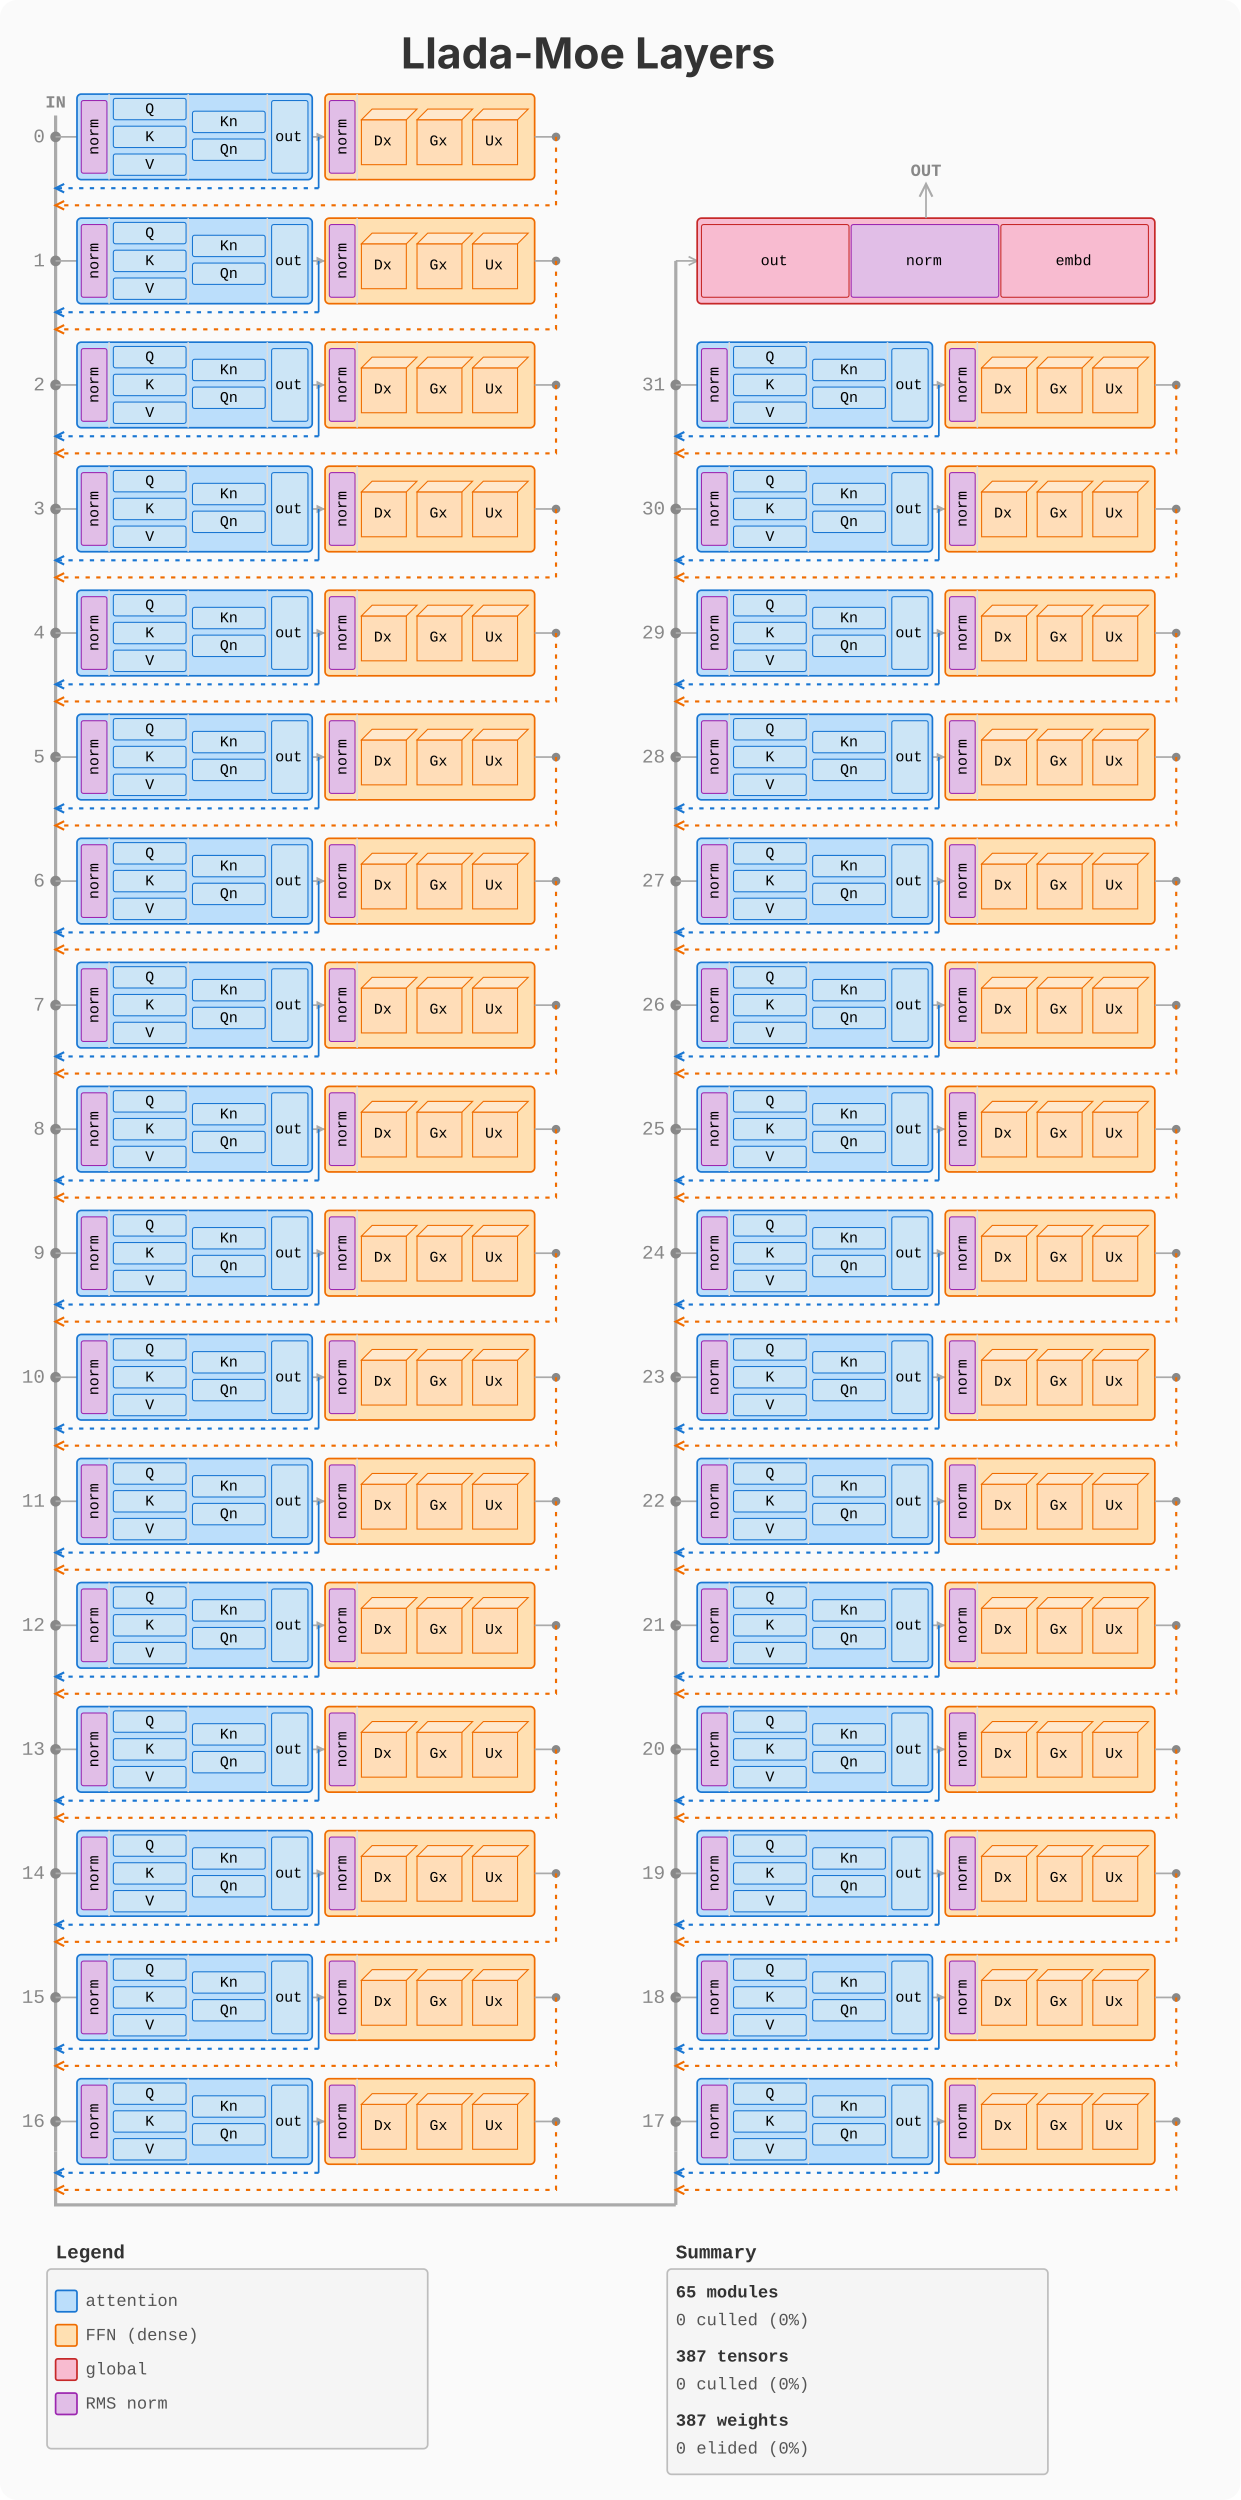
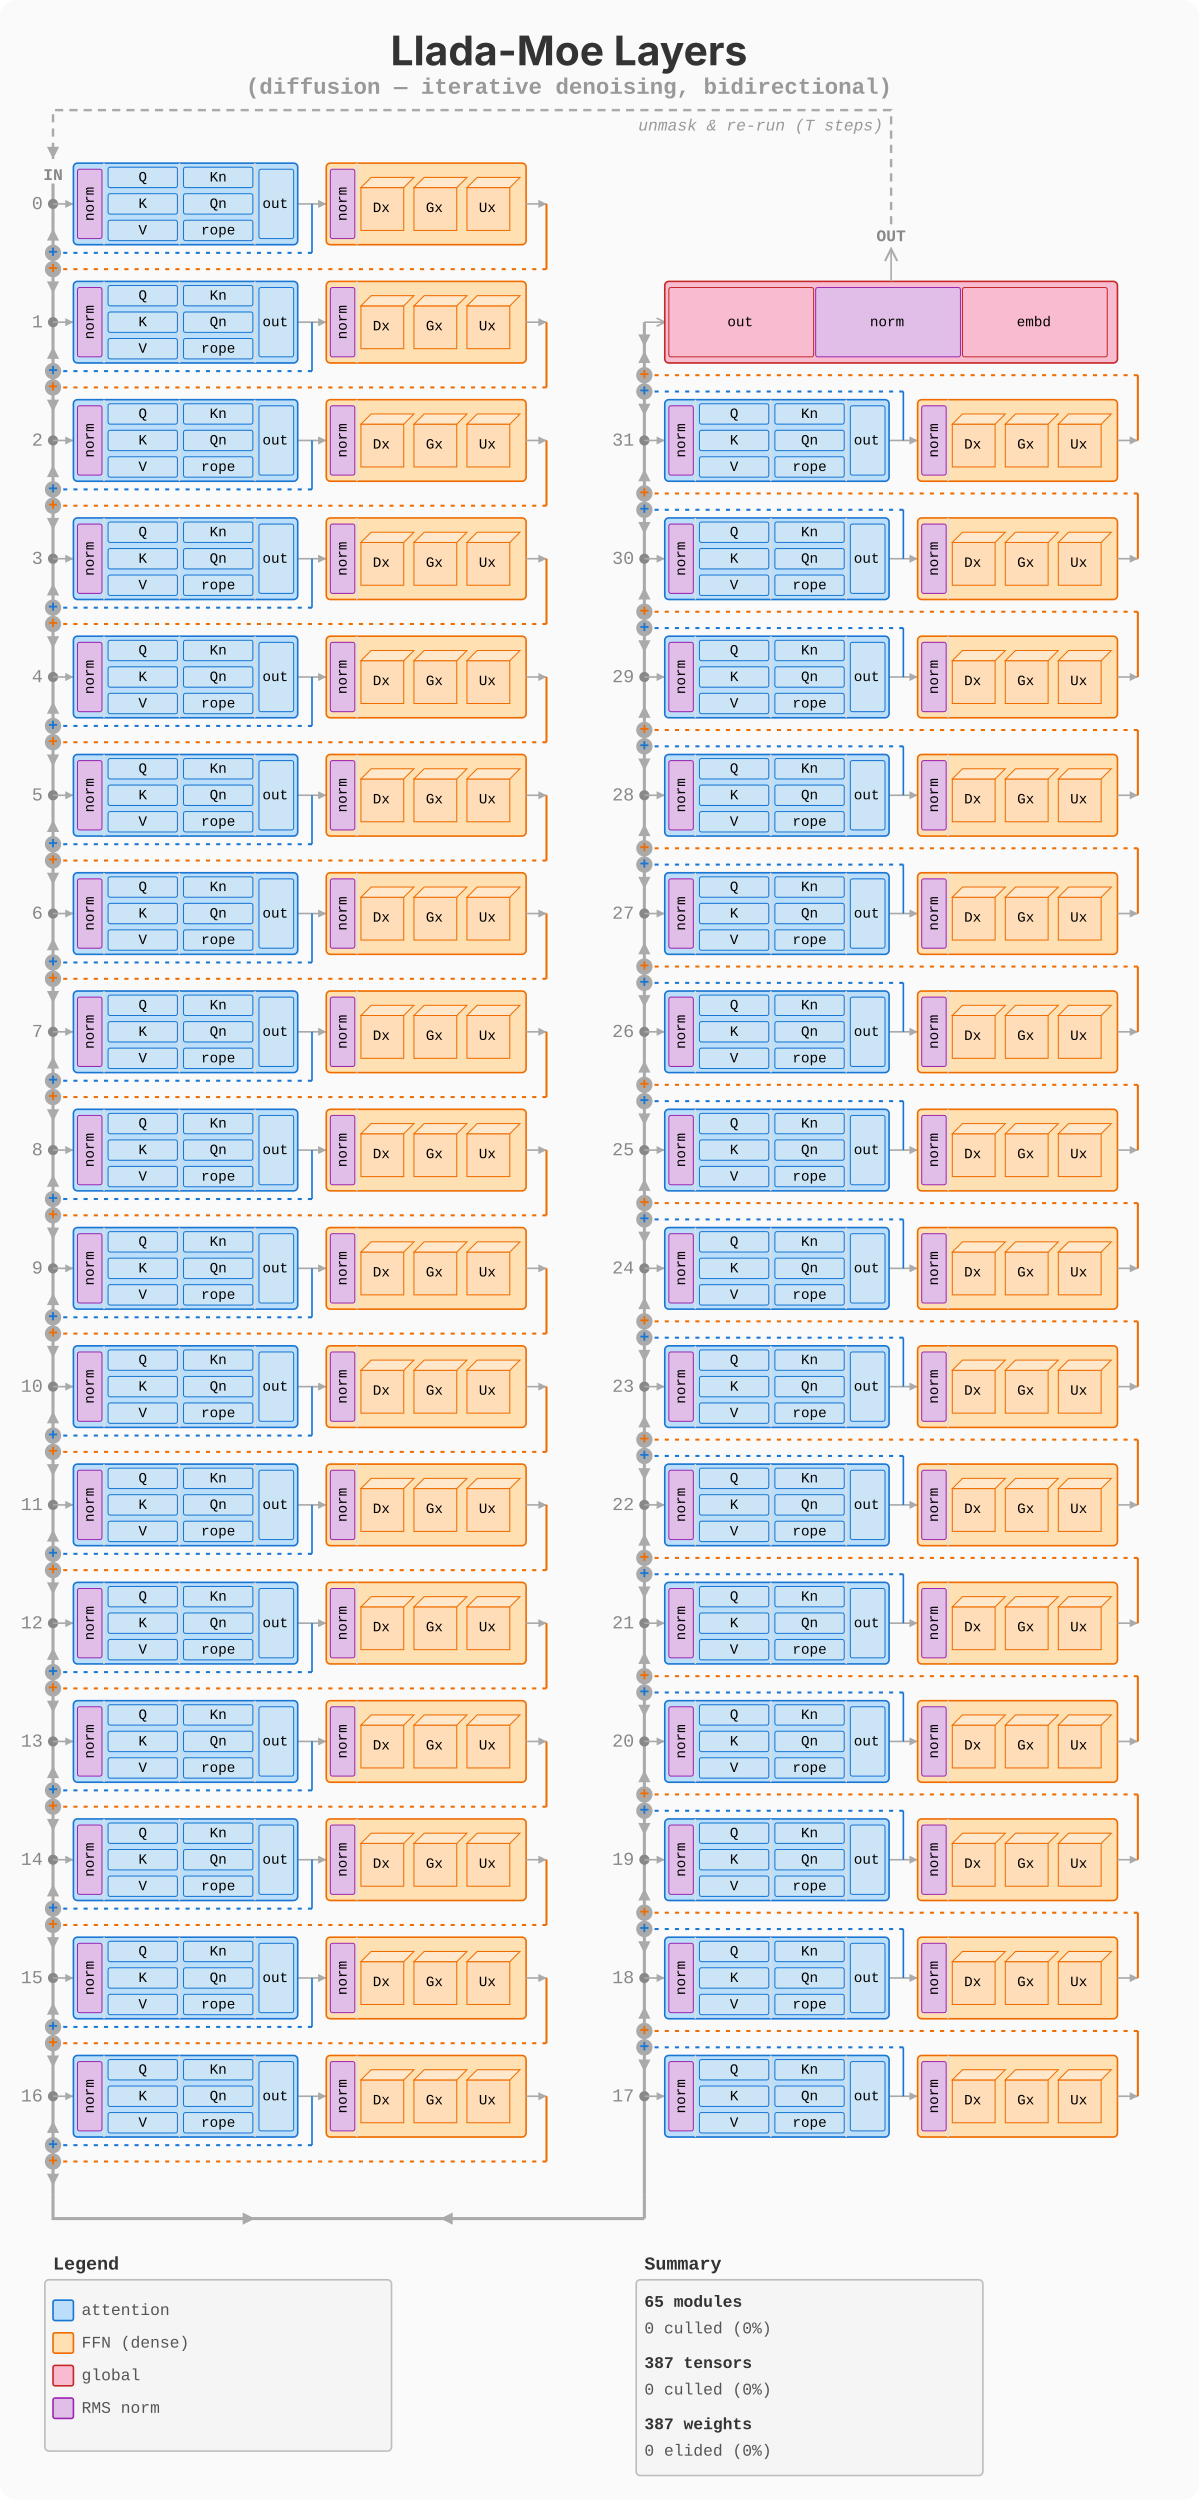
- <svg xmlns="http://www.w3.org/2000/svg" viewBox="0 0 580 1169">
+ <svg xmlns="http://www.w3.org/2000/svg" viewBox="0 0 588 1226">
  <style>
  text { font-family: 'Courier New', monospace; }
  .title { font-size: 20px; font-weight: bold; fill: #333333; font-family: system-ui, -apple-system, sans-serif; }
  .hdr   { font-size: 9px; font-weight: bold; fill: #333333; text-anchor: middle; dominant-baseline: middle; }
  .lbl   { font-size: 9px; fill: #888888; text-anchor: end; dominant-baseline: middle; }
  .tlbl  { font-size: 7px; fill: #000000; text-anchor: middle; dominant-baseline: middle; }
  .io    { font-size: 8px; font-weight: bold; fill: #888888; text-anchor: middle; dominant-baseline: middle; }
  .gtxt  { font-size: 9px; text-anchor: middle; dominant-baseline: middle; }
  .ltxt  { font-size: 8px; fill: #555555; dominant-baseline: middle; }
  .shdr  { font-size: 8px; font-weight: bold; fill: #333333; dominant-baseline: middle; }
  .etxt  { font-size: 6px; fill: #999999; text-anchor: middle; dominant-baseline: hanging; }
</style>
  <defs>
    <linearGradient id="zm_full_attention" x1="0" y1="0" x2="0" y2="1">
      <stop offset="0%%" stop-color="#e3f2fd" />
      <stop offset="100%%" stop-color="#bbdefb" />
    </linearGradient>
    <linearGradient id="zm_swa" x1="0" y1="0" x2="0" y2="1">
      <stop offset="0%%" stop-color="#e8f5e9" />
      <stop offset="100%%" stop-color="#c8e6c9" />
    </linearGradient>
    <linearGradient id="zm_recurrent" x1="0" y1="0" x2="0" y2="1">
      <stop offset="0%%" stop-color="#e8f5e9" />
      <stop offset="100%%" stop-color="#c8e6c9" />
    </linearGradient>
    <linearGradient id="zm_ffn" x1="0" y1="0" x2="0" y2="1">
      <stop offset="0%%" stop-color="#fff3e0" />
      <stop offset="100%%" stop-color="#ffe0b2" />
    </linearGradient>
    <linearGradient id="zm_global" x1="0" y1="0" x2="0" y2="1">
      <stop offset="0%%" stop-color="#fce4ec" />
      <stop offset="100%%" stop-color="#f8bbd0" />
    </linearGradient>
    <symbol id="blk-attention" overflow="visible">
      <rect x="0" y="0" width="110" height="40" fill="url(#zm_full_attention)" stroke="#1976D2" stroke-width="0.8" rx="2" />
      <rect x="2" y="3" width="12" height="34" fill="#e1bee7" stroke="#9C27B0" stroke-width="0.5" rx="1" />
      <text class="tlbl" x="8" y="20" transform="rotate(-90,8,20)">norm</text>
      <line x1="15" y1="0" x2="15" y2="40" stroke="#DDDDDD" stroke-width="0.7" />
      <rect x="17" y="2" width="34" height="10" fill="#cce5f6" stroke="#1976D2" stroke-width="0.5" rx="1" />
      <text class="tlbl" x="34" y="7">Q</text>
      <rect x="17" y="15" width="34" height="10" fill="#cce5f6" stroke="#1976D2" stroke-width="0.5" rx="1" />
      <text class="tlbl" x="34" y="20">K</text>
      <rect x="17" y="28" width="34" height="10" fill="#cce5f6" stroke="#1976D2" stroke-width="0.5" rx="1" />
      <text class="tlbl" x="34" y="33">V</text>
      <line x1="52" y1="0" x2="52" y2="40" stroke="#DDDDDD" stroke-width="0.7" />
-       <rect x="54" y="8" width="34" height="10" fill="#cce5f6" stroke="#1976D2" stroke-width="0.5" rx="1" />
-       <text class="tlbl" x="71" y="13">Kn</text>
-       <rect x="54" y="21" width="34" height="10" fill="#cce5f6" stroke="#1976D2" stroke-width="0.5" rx="1" />
-       <text class="tlbl" x="71" y="26">Qn</text>
+       <rect x="54" y="2" width="34" height="10" fill="#cce5f6" stroke="#1976D2" stroke-width="0.5" rx="1" />
+       <text class="tlbl" x="71" y="7">Kn</text>
+       <rect x="54" y="15" width="34" height="10" fill="#cce5f6" stroke="#1976D2" stroke-width="0.5" rx="1" />
+       <text class="tlbl" x="71" y="20">Qn</text>
+       <rect x="54" y="28" width="34" height="10" fill="#cce5f6" stroke="#1976D2" stroke-width="0.5" rx="1" />
+       <text class="tlbl" x="71" y="33">rope</text>
      <line x1="89" y1="0" x2="89" y2="40" stroke="#DDDDDD" stroke-width="0.7" />
      <rect x="91" y="3" width="17" height="34" fill="#cce5f6" stroke="#1976D2" stroke-width="0.5" rx="1" />
      <text class="tlbl" x="99" y="20">out</text>
-       <line x1="113" y1="20" x2="113" y2="44" stroke="#1976D2" stroke-width="0.8" />
-       <path d="M 113,44 L -10,44" fill="none" stroke="#1976D2" stroke-width="1.0" stroke-dasharray="2,3" />
-       <polyline points="-6,42 -10,44 -6,46" fill="none" stroke="#1976D2" stroke-width="1.0" />
+     </symbol>
+     <symbol id="blk-attention-desc" overflow="visible">
+       <use href="#blk-attention" />
+       <line x1="117" y1="20" x2="117" y2="44" stroke="#1976D2" stroke-width="0.8" />
+       <path d="M 117,44 L -10,44" fill="none" stroke="#1976D2" stroke-width="1.0" stroke-dasharray="2,3" />
+       <circle cx="-10" cy="44" r="4" fill="#AAAAAA" />
+       <text x="-10" y="44" text-anchor="middle" dominant-baseline="central" font-size="8" font-weight="bold" fill="#1976D2">+</text>
+     </symbol>
+     <symbol id="blk-attention-asc" overflow="visible">
+       <use href="#blk-attention" />
+       <line x1="117" y1="20" x2="117" y2="-4" stroke="#1976D2" stroke-width="0.8" />
+       <path d="M 117,-4 L -10,-4" fill="none" stroke="#1976D2" stroke-width="1.0" stroke-dasharray="2,3" />
+       <circle cx="-10" cy="-4" r="4" fill="#AAAAAA" />
+       <text x="-10" y="-4" text-anchor="middle" dominant-baseline="central" font-size="8" font-weight="bold" fill="#1976D2">+</text>
    </symbol>
    <symbol id="ffn-moe" overflow="visible">
      <rect x="0" y="0" width="98" height="40" fill="url(#zm_ffn)" stroke="#EF6C00" stroke-width="0.8" rx="2" />
      <rect x="2" y="3" width="12" height="34" fill="#e1bee7" stroke="#9C27B0" stroke-width="0.5" rx="1" />
      <text class="tlbl" x="8" y="20" transform="rotate(-90,8,20)">norm</text>
      <line x1="15" y1="0" x2="15" y2="40" stroke="#DDDDDD" stroke-width="0.7" />
      <rect x="17" y="12" width="21" height="21" fill="#ffddb8" stroke="#EF6C00" stroke-width="0.5" />
      <polygon points="17,12 22,7 43,7 38,12" fill="#ffe8cc" stroke="#EF6C00" stroke-width="0.5" />
      <text class="tlbl" x="27" y="22">Dx</text>
      <rect x="43" y="12" width="21" height="21" fill="#ffddb8" stroke="#EF6C00" stroke-width="0.5" />
      <polygon points="43,12 48,7 69,7 64,12" fill="#ffe8cc" stroke="#EF6C00" stroke-width="0.5" />
      <text class="tlbl" x="53" y="22">Gx</text>
      <rect x="69" y="12" width="21" height="21" fill="#ffddb8" stroke="#EF6C00" stroke-width="0.5" />
      <polygon points="69,12 74,7 95,7 90,12" fill="#ffe8cc" stroke="#EF6C00" stroke-width="0.5" />
      <text class="tlbl" x="79" y="22">Ux</text>
      <line x1="98" y1="20" x2="108" y2="20" stroke="#AAAAAA" stroke-width="0.8" />
-       <circle cx="108" cy="20" r="2" fill="#888888" />
-       <path d="M 108,20 L 108,52 L -126,52" fill="none" stroke="#EF6C00" stroke-width="1.0" stroke-dasharray="2,3" />
-       <polyline points="-122,50 -126,52 -122,54" fill="none" stroke="#EF6C00" stroke-width="1.0" />
+       <polygon points="104,18 108,20 104,22" fill="#AAAAAA" />
+     </symbol>
+     <symbol id="ffn-moe-desc" overflow="visible">
+       <use href="#ffn-moe" />
+       <line x1="108" y1="20" x2="108" y2="52" stroke="#EF6C00" stroke-width="1.0" />
+       <path d="M 108,52 L -134,52" fill="none" stroke="#EF6C00" stroke-width="1.0" stroke-dasharray="2,3" />
+       <circle cx="-134" cy="52" r="4" fill="#AAAAAA" />
+       <text x="-134" y="52" text-anchor="middle" dominant-baseline="central" font-size="8" font-weight="bold" fill="#EF6C00">+</text>
+     </symbol>
+     <symbol id="ffn-moe-asc" overflow="visible">
+       <use href="#ffn-moe" />
+       <line x1="108" y1="20" x2="108" y2="-12" stroke="#EF6C00" stroke-width="1.0" />
+       <path d="M 108,-12 L -134,-12" fill="none" stroke="#EF6C00" stroke-width="1.0" stroke-dasharray="2,3" />
+       <circle cx="-134" cy="-12" r="4" fill="#AAAAAA" />
+       <text x="-134" y="-12" text-anchor="middle" dominant-baseline="central" font-size="8" font-weight="bold" fill="#EF6C00">+</text>
    </symbol>
    <symbol id="row-chrome" overflow="visible">
      <circle cx="26" cy="0" r="2.5" fill="#888888" />
      <line x1="26" y1="0" x2="36" y2="0" stroke="#AAAAAA" stroke-width="0.8" />
-       <line x1="146" y1="0" x2="152" y2="0" stroke="#AAAAAA" stroke-width="0.8" />
-       <polygon points="148,-2 152,0 148,2" fill="#AAAAAA" />
+       <polygon points="32,-2 36,0 32,2" fill="#AAAAAA" />
+       <line x1="146" y1="0" x2="160" y2="0" stroke="#AAAAAA" stroke-width="0.8" />
+       <polygon points="156,-2 160,0 156,2" fill="#AAAAAA" />
+       <polygon points="40,-2 36,0 40,2" fill="#AAAAAA" />
    </symbol>
    <symbol id="global-row" overflow="visible">
      <line x1="26" y1="0" x2="36" y2="0" stroke="#AAAAAA" stroke-width="0.8" />
      <polyline points="32,-2 36,0 32,2" fill="none" stroke="#AAAAAA" stroke-width="0.8" />
-       <rect x="36" y="-20" width="214" height="40" fill="url(#zm_global)" stroke="#C62828" stroke-width="0.8" rx="2" />
-       <rect x="38" y="-17" width="69" height="34" fill="#f8bbd0" stroke="#C62828" stroke-width="0.5" rx="1" />
-       <text class="tlbl" x="72" y="0">out</text>
-       <rect x="108" y="-17" width="69" height="34" fill="#e1bee7" stroke="#9C27B0" stroke-width="0.5" rx="1" />
-       <text class="tlbl" x="142" y="0">norm</text>
-       <rect x="178" y="-17" width="69" height="34" fill="#f8bbd0" stroke="#C62828" stroke-width="0.5" rx="1" />
-       <text class="tlbl" x="212" y="0">embd</text>
-       <line x1="143" y1="-20" x2="143" y2="-36" stroke="#AAAAAA" stroke-width="0.8" />
-       <polyline points="140,-30 143,-36 146,-30" fill="none" stroke="#AAAAAA" stroke-width="1" />
-       <text class="io" x="143" y="-42">OUT</text>
+       <rect x="36" y="-20" width="222" height="40" fill="url(#zm_global)" stroke="#C62828" stroke-width="0.8" rx="2" />
+       <rect x="38" y="-17" width="71" height="34" fill="#f8bbd0" stroke="#C62828" stroke-width="0.5" rx="1" />
+       <text class="tlbl" x="73" y="0">out</text>
+       <rect x="110" y="-17" width="71" height="34" fill="#e1bee7" stroke="#9C27B0" stroke-width="0.5" rx="1" />
+       <text class="tlbl" x="145" y="0">norm</text>
+       <rect x="182" y="-17" width="71" height="34" fill="#f8bbd0" stroke="#C62828" stroke-width="0.5" rx="1" />
+       <text class="tlbl" x="217" y="0">embd</text>
+       <line x1="147" y1="-20" x2="147" y2="-36" stroke="#AAAAAA" stroke-width="0.8" />
+       <polyline points="144,-30 147,-36 150,-30" fill="none" stroke="#AAAAAA" stroke-width="1" />
+       <text class="io" x="147" y="-42">OUT</text>
    </symbol>
    <symbol id="legend" overflow="visible">
      <text style="font-size:9px;font-weight:bold;fill:#333333;font-family:'Courier New',monospace" x="4" y="-5">Legend</text>
-       <rect width="178" height="84" fill="#f5f5f5" stroke="#bdbdbd" stroke-width="0.8" rx="2" />
+       <rect width="170" height="84" fill="#f5f5f5" stroke="#bdbdbd" stroke-width="0.8" rx="2" />
      <rect x="4" y="10" width="10" height="10" fill="url(#zm_full_attention)" stroke="#1976D2" stroke-width="0.8" rx="1" />
      <text class="ltxt" x="18" y="15">attention</text>
      <rect x="4" y="26" width="10" height="10" fill="url(#zm_ffn)" stroke="#EF6C00" stroke-width="0.8" rx="1" />
      <text class="ltxt" x="18" y="31">FFN (dense)</text>
      <rect x="4" y="42" width="10" height="10" fill="url(#zm_global)" stroke="#C62828" stroke-width="0.8" rx="1" />
      <text class="ltxt" x="18" y="47">global</text>
      <rect x="4" y="58" width="10" height="10" fill="#e1bee7" stroke="#9C27B0" stroke-width="0.8" rx="1" />
      <text class="ltxt" x="18" y="63">RMS norm</text>
    </symbol>
    <symbol id="summary" overflow="visible">
      <text style="font-size:9px;font-weight:bold;fill:#333333;font-family:'Courier New',monospace" x="4" y="-5">Summary</text>
-       <rect width="178" height="96" fill="#f5f5f5" stroke="#bdbdbd" stroke-width="0.8" rx="2" />
+       <rect width="170" height="96" fill="#f5f5f5" stroke="#bdbdbd" stroke-width="0.8" rx="2" />
      <text class="shdr" x="4" y="11">65 modules</text>
      <text class="ltxt" x="4" y="24">  0 culled (0%)</text>
      <text class="shdr" x="4" y="41">387 tensors</text>
      <text class="ltxt" x="4" y="54">  0 culled (0%)</text>
      <text class="shdr" x="4" y="71">387 weights</text>
      <text class="ltxt" x="4" y="84">  0 elided (0%)</text>
    </symbol>
  </defs>
-   <rect width="580" height="1169" fill="#fafafa" rx="8" />
-   <text class="title" x="275" y="32" text-anchor="middle">Llada-Moe Layers</text>
-   <line x1="26" y1="54" x2="26" y2="1006" stroke="#AAAAAA" stroke-width="1.5" />
-   <text class="io" x="26" y="48">IN</text>
-   <path d="M 26,1006 L 26,1031 L 316,1031" fill="none" stroke="#AAAAAA" stroke-width="1.5" />
-   <line x1="316" y1="1031" x2="316" y2="1006" stroke="#AAAAAA" stroke-width="1.5" />
-   <line x1="316" y1="1006" x2="316" y2="122" stroke="#AAAAAA" stroke-width="1.5" />
-   <use href="#row-chrome" transform="translate(0,64)" />
-   <text class="lbl" x="21" y="64">0</text>
-   <use href="#blk-attention" transform="translate(36,44)" />
-   <use href="#ffn-moe" transform="translate(152,44)" />
-   <use href="#row-chrome" transform="translate(0,122)" />
-   <text class="lbl" x="21" y="122">1</text>
-   <use href="#blk-attention" transform="translate(36,102)" />
-   <use href="#ffn-moe" transform="translate(152,102)" />
-   <use href="#row-chrome" transform="translate(0,180)" />
-   <text class="lbl" x="21" y="180">2</text>
-   <use href="#blk-attention" transform="translate(36,160)" />
-   <use href="#ffn-moe" transform="translate(152,160)" />
-   <use href="#row-chrome" transform="translate(0,238)" />
-   <text class="lbl" x="21" y="238">3</text>
-   <use href="#blk-attention" transform="translate(36,218)" />
-   <use href="#ffn-moe" transform="translate(152,218)" />
-   <use href="#row-chrome" transform="translate(0,296)" />
-   <text class="lbl" x="21" y="296">4</text>
-   <use href="#blk-attention" transform="translate(36,276)" />
-   <use href="#ffn-moe" transform="translate(152,276)" />
-   <use href="#row-chrome" transform="translate(0,354)" />
-   <text class="lbl" x="21" y="354">5</text>
-   <use href="#blk-attention" transform="translate(36,334)" />
-   <use href="#ffn-moe" transform="translate(152,334)" />
-   <use href="#row-chrome" transform="translate(0,412)" />
-   <text class="lbl" x="21" y="412">6</text>
-   <use href="#blk-attention" transform="translate(36,392)" />
-   <use href="#ffn-moe" transform="translate(152,392)" />
-   <use href="#row-chrome" transform="translate(0,470)" />
-   <text class="lbl" x="21" y="470">7</text>
-   <use href="#blk-attention" transform="translate(36,450)" />
-   <use href="#ffn-moe" transform="translate(152,450)" />
-   <use href="#row-chrome" transform="translate(0,528)" />
-   <text class="lbl" x="21" y="528">8</text>
-   <use href="#blk-attention" transform="translate(36,508)" />
-   <use href="#ffn-moe" transform="translate(152,508)" />
-   <use href="#row-chrome" transform="translate(0,586)" />
-   <text class="lbl" x="21" y="586">9</text>
-   <use href="#blk-attention" transform="translate(36,566)" />
-   <use href="#ffn-moe" transform="translate(152,566)" />
-   <use href="#row-chrome" transform="translate(0,644)" />
-   <text class="lbl" x="21" y="644">10</text>
-   <use href="#blk-attention" transform="translate(36,624)" />
-   <use href="#ffn-moe" transform="translate(152,624)" />
-   <use href="#row-chrome" transform="translate(0,702)" />
-   <text class="lbl" x="21" y="702">11</text>
-   <use href="#blk-attention" transform="translate(36,682)" />
-   <use href="#ffn-moe" transform="translate(152,682)" />
-   <use href="#row-chrome" transform="translate(0,760)" />
-   <text class="lbl" x="21" y="760">12</text>
-   <use href="#blk-attention" transform="translate(36,740)" />
-   <use href="#ffn-moe" transform="translate(152,740)" />
-   <use href="#row-chrome" transform="translate(0,818)" />
-   <text class="lbl" x="21" y="818">13</text>
-   <use href="#blk-attention" transform="translate(36,798)" />
-   <use href="#ffn-moe" transform="translate(152,798)" />
-   <use href="#row-chrome" transform="translate(0,876)" />
-   <text class="lbl" x="21" y="876">14</text>
-   <use href="#blk-attention" transform="translate(36,856)" />
-   <use href="#ffn-moe" transform="translate(152,856)" />
-   <use href="#row-chrome" transform="translate(0,934)" />
-   <text class="lbl" x="21" y="934">15</text>
-   <use href="#blk-attention" transform="translate(36,914)" />
-   <use href="#ffn-moe" transform="translate(152,914)" />
-   <use href="#row-chrome" transform="translate(0,992)" />
-   <text class="lbl" x="21" y="992">16</text>
-   <use href="#blk-attention" transform="translate(36,972)" />
-   <use href="#ffn-moe" transform="translate(152,972)" />
-   <use href="#row-chrome" transform="translate(290,992)" />
-   <text class="lbl" x="311" y="992">17</text>
-   <use href="#blk-attention" transform="translate(326,972)" />
-   <use href="#ffn-moe" transform="translate(442,972)" />
-   <use href="#row-chrome" transform="translate(290,934)" />
-   <text class="lbl" x="311" y="934">18</text>
-   <use href="#blk-attention" transform="translate(326,914)" />
-   <use href="#ffn-moe" transform="translate(442,914)" />
-   <use href="#row-chrome" transform="translate(290,876)" />
-   <text class="lbl" x="311" y="876">19</text>
-   <use href="#blk-attention" transform="translate(326,856)" />
-   <use href="#ffn-moe" transform="translate(442,856)" />
-   <use href="#row-chrome" transform="translate(290,818)" />
-   <text class="lbl" x="311" y="818">20</text>
-   <use href="#blk-attention" transform="translate(326,798)" />
-   <use href="#ffn-moe" transform="translate(442,798)" />
-   <use href="#row-chrome" transform="translate(290,760)" />
-   <text class="lbl" x="311" y="760">21</text>
-   <use href="#blk-attention" transform="translate(326,740)" />
-   <use href="#ffn-moe" transform="translate(442,740)" />
-   <use href="#row-chrome" transform="translate(290,702)" />
-   <text class="lbl" x="311" y="702">22</text>
-   <use href="#blk-attention" transform="translate(326,682)" />
-   <use href="#ffn-moe" transform="translate(442,682)" />
-   <use href="#row-chrome" transform="translate(290,644)" />
-   <text class="lbl" x="311" y="644">23</text>
-   <use href="#blk-attention" transform="translate(326,624)" />
-   <use href="#ffn-moe" transform="translate(442,624)" />
-   <use href="#row-chrome" transform="translate(290,586)" />
-   <text class="lbl" x="311" y="586">24</text>
-   <use href="#blk-attention" transform="translate(326,566)" />
-   <use href="#ffn-moe" transform="translate(442,566)" />
-   <use href="#row-chrome" transform="translate(290,528)" />
-   <text class="lbl" x="311" y="528">25</text>
-   <use href="#blk-attention" transform="translate(326,508)" />
-   <use href="#ffn-moe" transform="translate(442,508)" />
-   <use href="#row-chrome" transform="translate(290,470)" />
-   <text class="lbl" x="311" y="470">26</text>
-   <use href="#blk-attention" transform="translate(326,450)" />
-   <use href="#ffn-moe" transform="translate(442,450)" />
-   <use href="#row-chrome" transform="translate(290,412)" />
-   <text class="lbl" x="311" y="412">27</text>
-   <use href="#blk-attention" transform="translate(326,392)" />
-   <use href="#ffn-moe" transform="translate(442,392)" />
-   <use href="#row-chrome" transform="translate(290,354)" />
-   <text class="lbl" x="311" y="354">28</text>
-   <use href="#blk-attention" transform="translate(326,334)" />
-   <use href="#ffn-moe" transform="translate(442,334)" />
-   <use href="#row-chrome" transform="translate(290,296)" />
-   <text class="lbl" x="311" y="296">29</text>
-   <use href="#blk-attention" transform="translate(326,276)" />
-   <use href="#ffn-moe" transform="translate(442,276)" />
-   <use href="#row-chrome" transform="translate(290,238)" />
-   <text class="lbl" x="311" y="238">30</text>
-   <use href="#blk-attention" transform="translate(326,218)" />
-   <use href="#ffn-moe" transform="translate(442,218)" />
-   <use href="#row-chrome" transform="translate(290,180)" />
-   <text class="lbl" x="311" y="180">31</text>
-   <use href="#blk-attention" transform="translate(326,160)" />
-   <use href="#ffn-moe" transform="translate(442,160)" />
-   <use href="#global-row" transform="translate(290,122)" />
-   <use href="#legend" transform="translate(22,1061)" />
-   <use href="#summary" transform="translate(312,1061)" />
+   <rect width="588" height="1226" fill="#fafafa" rx="8" />
+   <text class="title" x="279" y="32" text-anchor="middle">Llada-Moe Layers</text>
+   <text x="279" y="46" text-anchor="middle" font-size="11" font-weight="600" fill="#999999">(diffusion — iterative denoising, bidirectional)</text>
+   <line x1="26" y1="90" x2="26" y2="1076" stroke="#AAAAAA" stroke-width="1.5" />
+   <text class="io" x="26" y="86">IN</text>
+   <path d="M 26,1076 L 26,1088 L 316,1088" fill="none" stroke="#AAAAAA" stroke-width="1.5" />
+   <polygon points="119,1085 125,1088 119,1091" fill="#AAAAAA" />
+   <polygon points="222,1085 216,1088 222,1091" fill="#AAAAAA" />
+   <line x1="316" y1="1088" x2="316" y2="1076" stroke="#AAAAAA" stroke-width="1.5" />
+   <line x1="316" y1="1076" x2="316" y2="158" stroke="#AAAAAA" stroke-width="1.5" />
+   <polygon points="313,164 316,170 319,164" fill="#AAAAAA" />
+   <use href="#row-chrome" transform="translate(0,100)" />
+   <text class="lbl" x="21" y="100">0</text>
+   <use href="#blk-attention-desc" transform="translate(36,80)" />
+   <use href="#ffn-moe-desc" transform="translate(160,80)" />
+   <polygon points="23,118 26,112 29,118" fill="#AAAAAA" />
+   <polygon points="23,138 26,144 29,138" fill="#AAAAAA" />
+   <use href="#row-chrome" transform="translate(0,158)" />
+   <text class="lbl" x="21" y="158">1</text>
+   <use href="#blk-attention-desc" transform="translate(36,138)" />
+   <use href="#ffn-moe-desc" transform="translate(160,138)" />
+   <polygon points="23,176 26,170 29,176" fill="#AAAAAA" />
+   <polygon points="23,196 26,202 29,196" fill="#AAAAAA" />
+   <use href="#row-chrome" transform="translate(0,216)" />
+   <text class="lbl" x="21" y="216">2</text>
+   <use href="#blk-attention-desc" transform="translate(36,196)" />
+   <use href="#ffn-moe-desc" transform="translate(160,196)" />
+   <polygon points="23,234 26,228 29,234" fill="#AAAAAA" />
+   <polygon points="23,254 26,260 29,254" fill="#AAAAAA" />
+   <use href="#row-chrome" transform="translate(0,274)" />
+   <text class="lbl" x="21" y="274">3</text>
+   <use href="#blk-attention-desc" transform="translate(36,254)" />
+   <use href="#ffn-moe-desc" transform="translate(160,254)" />
+   <polygon points="23,292 26,286 29,292" fill="#AAAAAA" />
+   <polygon points="23,312 26,318 29,312" fill="#AAAAAA" />
+   <use href="#row-chrome" transform="translate(0,332)" />
+   <text class="lbl" x="21" y="332">4</text>
+   <use href="#blk-attention-desc" transform="translate(36,312)" />
+   <use href="#ffn-moe-desc" transform="translate(160,312)" />
+   <polygon points="23,350 26,344 29,350" fill="#AAAAAA" />
+   <polygon points="23,370 26,376 29,370" fill="#AAAAAA" />
+   <use href="#row-chrome" transform="translate(0,390)" />
+   <text class="lbl" x="21" y="390">5</text>
+   <use href="#blk-attention-desc" transform="translate(36,370)" />
+   <use href="#ffn-moe-desc" transform="translate(160,370)" />
+   <polygon points="23,408 26,402 29,408" fill="#AAAAAA" />
+   <polygon points="23,428 26,434 29,428" fill="#AAAAAA" />
+   <use href="#row-chrome" transform="translate(0,448)" />
+   <text class="lbl" x="21" y="448">6</text>
+   <use href="#blk-attention-desc" transform="translate(36,428)" />
+   <use href="#ffn-moe-desc" transform="translate(160,428)" />
+   <polygon points="23,466 26,460 29,466" fill="#AAAAAA" />
+   <polygon points="23,486 26,492 29,486" fill="#AAAAAA" />
+   <use href="#row-chrome" transform="translate(0,506)" />
+   <text class="lbl" x="21" y="506">7</text>
+   <use href="#blk-attention-desc" transform="translate(36,486)" />
+   <use href="#ffn-moe-desc" transform="translate(160,486)" />
+   <polygon points="23,524 26,518 29,524" fill="#AAAAAA" />
+   <polygon points="23,544 26,550 29,544" fill="#AAAAAA" />
+   <use href="#row-chrome" transform="translate(0,564)" />
+   <text class="lbl" x="21" y="564">8</text>
+   <use href="#blk-attention-desc" transform="translate(36,544)" />
+   <use href="#ffn-moe-desc" transform="translate(160,544)" />
+   <polygon points="23,582 26,576 29,582" fill="#AAAAAA" />
+   <polygon points="23,602 26,608 29,602" fill="#AAAAAA" />
+   <use href="#row-chrome" transform="translate(0,622)" />
+   <text class="lbl" x="21" y="622">9</text>
+   <use href="#blk-attention-desc" transform="translate(36,602)" />
+   <use href="#ffn-moe-desc" transform="translate(160,602)" />
+   <polygon points="23,640 26,634 29,640" fill="#AAAAAA" />
+   <polygon points="23,660 26,666 29,660" fill="#AAAAAA" />
+   <use href="#row-chrome" transform="translate(0,680)" />
+   <text class="lbl" x="21" y="680">10</text>
+   <use href="#blk-attention-desc" transform="translate(36,660)" />
+   <use href="#ffn-moe-desc" transform="translate(160,660)" />
+   <polygon points="23,698 26,692 29,698" fill="#AAAAAA" />
+   <polygon points="23,718 26,724 29,718" fill="#AAAAAA" />
+   <use href="#row-chrome" transform="translate(0,738)" />
+   <text class="lbl" x="21" y="738">11</text>
+   <use href="#blk-attention-desc" transform="translate(36,718)" />
+   <use href="#ffn-moe-desc" transform="translate(160,718)" />
+   <polygon points="23,756 26,750 29,756" fill="#AAAAAA" />
+   <polygon points="23,776 26,782 29,776" fill="#AAAAAA" />
+   <use href="#row-chrome" transform="translate(0,796)" />
+   <text class="lbl" x="21" y="796">12</text>
+   <use href="#blk-attention-desc" transform="translate(36,776)" />
+   <use href="#ffn-moe-desc" transform="translate(160,776)" />
+   <polygon points="23,814 26,808 29,814" fill="#AAAAAA" />
+   <polygon points="23,834 26,840 29,834" fill="#AAAAAA" />
+   <use href="#row-chrome" transform="translate(0,854)" />
+   <text class="lbl" x="21" y="854">13</text>
+   <use href="#blk-attention-desc" transform="translate(36,834)" />
+   <use href="#ffn-moe-desc" transform="translate(160,834)" />
+   <polygon points="23,872 26,866 29,872" fill="#AAAAAA" />
+   <polygon points="23,892 26,898 29,892" fill="#AAAAAA" />
+   <use href="#row-chrome" transform="translate(0,912)" />
+   <text class="lbl" x="21" y="912">14</text>
+   <use href="#blk-attention-desc" transform="translate(36,892)" />
+   <use href="#ffn-moe-desc" transform="translate(160,892)" />
+   <polygon points="23,930 26,924 29,930" fill="#AAAAAA" />
+   <polygon points="23,950 26,956 29,950" fill="#AAAAAA" />
+   <use href="#row-chrome" transform="translate(0,970)" />
+   <text class="lbl" x="21" y="970">15</text>
+   <use href="#blk-attention-desc" transform="translate(36,950)" />
+   <use href="#ffn-moe-desc" transform="translate(160,950)" />
+   <polygon points="23,988 26,982 29,988" fill="#AAAAAA" />
+   <polygon points="23,1008 26,1014 29,1008" fill="#AAAAAA" />
+   <use href="#row-chrome" transform="translate(0,1028)" />
+   <text class="lbl" x="21" y="1028">16</text>
+   <use href="#blk-attention-desc" transform="translate(36,1008)" />
+   <use href="#ffn-moe-desc" transform="translate(160,1008)" />
+   <polygon points="23,1046 26,1040 29,1046" fill="#AAAAAA" />
+   <polygon points="23,1066 26,1072 29,1066" fill="#AAAAAA" />
+   <use href="#row-chrome" transform="translate(290,1028)" />
+   <text class="lbl" x="311" y="1028">17</text>
+   <use href="#blk-attention-asc" transform="translate(326,1008)" />
+   <use href="#ffn-moe-asc" transform="translate(450,1008)" />
+   <polygon points="313,990 316,984 319,990" fill="#AAAAAA" />
+   <polygon points="313,1010 316,1016 319,1010" fill="#AAAAAA" />
+   <use href="#row-chrome" transform="translate(290,970)" />
+   <text class="lbl" x="311" y="970">18</text>
+   <use href="#blk-attention-asc" transform="translate(326,950)" />
+   <use href="#ffn-moe-asc" transform="translate(450,950)" />
+   <polygon points="313,932 316,926 319,932" fill="#AAAAAA" />
+   <polygon points="313,952 316,958 319,952" fill="#AAAAAA" />
+   <use href="#row-chrome" transform="translate(290,912)" />
+   <text class="lbl" x="311" y="912">19</text>
+   <use href="#blk-attention-asc" transform="translate(326,892)" />
+   <use href="#ffn-moe-asc" transform="translate(450,892)" />
+   <polygon points="313,874 316,868 319,874" fill="#AAAAAA" />
+   <polygon points="313,894 316,900 319,894" fill="#AAAAAA" />
+   <use href="#row-chrome" transform="translate(290,854)" />
+   <text class="lbl" x="311" y="854">20</text>
+   <use href="#blk-attention-asc" transform="translate(326,834)" />
+   <use href="#ffn-moe-asc" transform="translate(450,834)" />
+   <polygon points="313,816 316,810 319,816" fill="#AAAAAA" />
+   <polygon points="313,836 316,842 319,836" fill="#AAAAAA" />
+   <use href="#row-chrome" transform="translate(290,796)" />
+   <text class="lbl" x="311" y="796">21</text>
+   <use href="#blk-attention-asc" transform="translate(326,776)" />
+   <use href="#ffn-moe-asc" transform="translate(450,776)" />
+   <polygon points="313,758 316,752 319,758" fill="#AAAAAA" />
+   <polygon points="313,778 316,784 319,778" fill="#AAAAAA" />
+   <use href="#row-chrome" transform="translate(290,738)" />
+   <text class="lbl" x="311" y="738">22</text>
+   <use href="#blk-attention-asc" transform="translate(326,718)" />
+   <use href="#ffn-moe-asc" transform="translate(450,718)" />
+   <polygon points="313,700 316,694 319,700" fill="#AAAAAA" />
+   <polygon points="313,720 316,726 319,720" fill="#AAAAAA" />
+   <use href="#row-chrome" transform="translate(290,680)" />
+   <text class="lbl" x="311" y="680">23</text>
+   <use href="#blk-attention-asc" transform="translate(326,660)" />
+   <use href="#ffn-moe-asc" transform="translate(450,660)" />
+   <polygon points="313,642 316,636 319,642" fill="#AAAAAA" />
+   <polygon points="313,662 316,668 319,662" fill="#AAAAAA" />
+   <use href="#row-chrome" transform="translate(290,622)" />
+   <text class="lbl" x="311" y="622">24</text>
+   <use href="#blk-attention-asc" transform="translate(326,602)" />
+   <use href="#ffn-moe-asc" transform="translate(450,602)" />
+   <polygon points="313,584 316,578 319,584" fill="#AAAAAA" />
+   <polygon points="313,604 316,610 319,604" fill="#AAAAAA" />
+   <use href="#row-chrome" transform="translate(290,564)" />
+   <text class="lbl" x="311" y="564">25</text>
+   <use href="#blk-attention-asc" transform="translate(326,544)" />
+   <use href="#ffn-moe-asc" transform="translate(450,544)" />
+   <polygon points="313,526 316,520 319,526" fill="#AAAAAA" />
+   <polygon points="313,546 316,552 319,546" fill="#AAAAAA" />
+   <use href="#row-chrome" transform="translate(290,506)" />
+   <text class="lbl" x="311" y="506">26</text>
+   <use href="#blk-attention-asc" transform="translate(326,486)" />
+   <use href="#ffn-moe-asc" transform="translate(450,486)" />
+   <polygon points="313,468 316,462 319,468" fill="#AAAAAA" />
+   <polygon points="313,488 316,494 319,488" fill="#AAAAAA" />
+   <use href="#row-chrome" transform="translate(290,448)" />
+   <text class="lbl" x="311" y="448">27</text>
+   <use href="#blk-attention-asc" transform="translate(326,428)" />
+   <use href="#ffn-moe-asc" transform="translate(450,428)" />
+   <polygon points="313,410 316,404 319,410" fill="#AAAAAA" />
+   <polygon points="313,430 316,436 319,430" fill="#AAAAAA" />
+   <use href="#row-chrome" transform="translate(290,390)" />
+   <text class="lbl" x="311" y="390">28</text>
+   <use href="#blk-attention-asc" transform="translate(326,370)" />
+   <use href="#ffn-moe-asc" transform="translate(450,370)" />
+   <polygon points="313,352 316,346 319,352" fill="#AAAAAA" />
+   <polygon points="313,372 316,378 319,372" fill="#AAAAAA" />
+   <use href="#row-chrome" transform="translate(290,332)" />
+   <text class="lbl" x="311" y="332">29</text>
+   <use href="#blk-attention-asc" transform="translate(326,312)" />
+   <use href="#ffn-moe-asc" transform="translate(450,312)" />
+   <polygon points="313,294 316,288 319,294" fill="#AAAAAA" />
+   <polygon points="313,314 316,320 319,314" fill="#AAAAAA" />
+   <use href="#row-chrome" transform="translate(290,274)" />
+   <text class="lbl" x="311" y="274">30</text>
+   <use href="#blk-attention-asc" transform="translate(326,254)" />
+   <use href="#ffn-moe-asc" transform="translate(450,254)" />
+   <polygon points="313,236 316,230 319,236" fill="#AAAAAA" />
+   <polygon points="313,256 316,262 319,256" fill="#AAAAAA" />
+   <use href="#row-chrome" transform="translate(290,216)" />
+   <text class="lbl" x="311" y="216">31</text>
+   <use href="#blk-attention-asc" transform="translate(326,196)" />
+   <use href="#ffn-moe-asc" transform="translate(450,196)" />
+   <polygon points="313,178 316,172 319,178" fill="#AAAAAA" />
+   <polygon points="313,198 316,204 319,198" fill="#AAAAAA" />
+   <use href="#global-row" transform="translate(290,158)" />
+   <path d="M 437,110 L 437,54 L 26,54 L 26,78" fill="none" stroke="#AAAAAA" stroke-width="1.2" stroke-dasharray="4,3" />
+   <polygon points="23,72 26,78 29,72" fill="#AAAAAA" />
+   <text x="433" y="64" text-anchor="end" font-size="8" font-style="italic" fill="#999999">unmask &amp; re-run (T steps)</text>
+   <use href="#legend" transform="translate(22,1118)" />
+   <use href="#summary" transform="translate(312,1118)" />
</svg>
